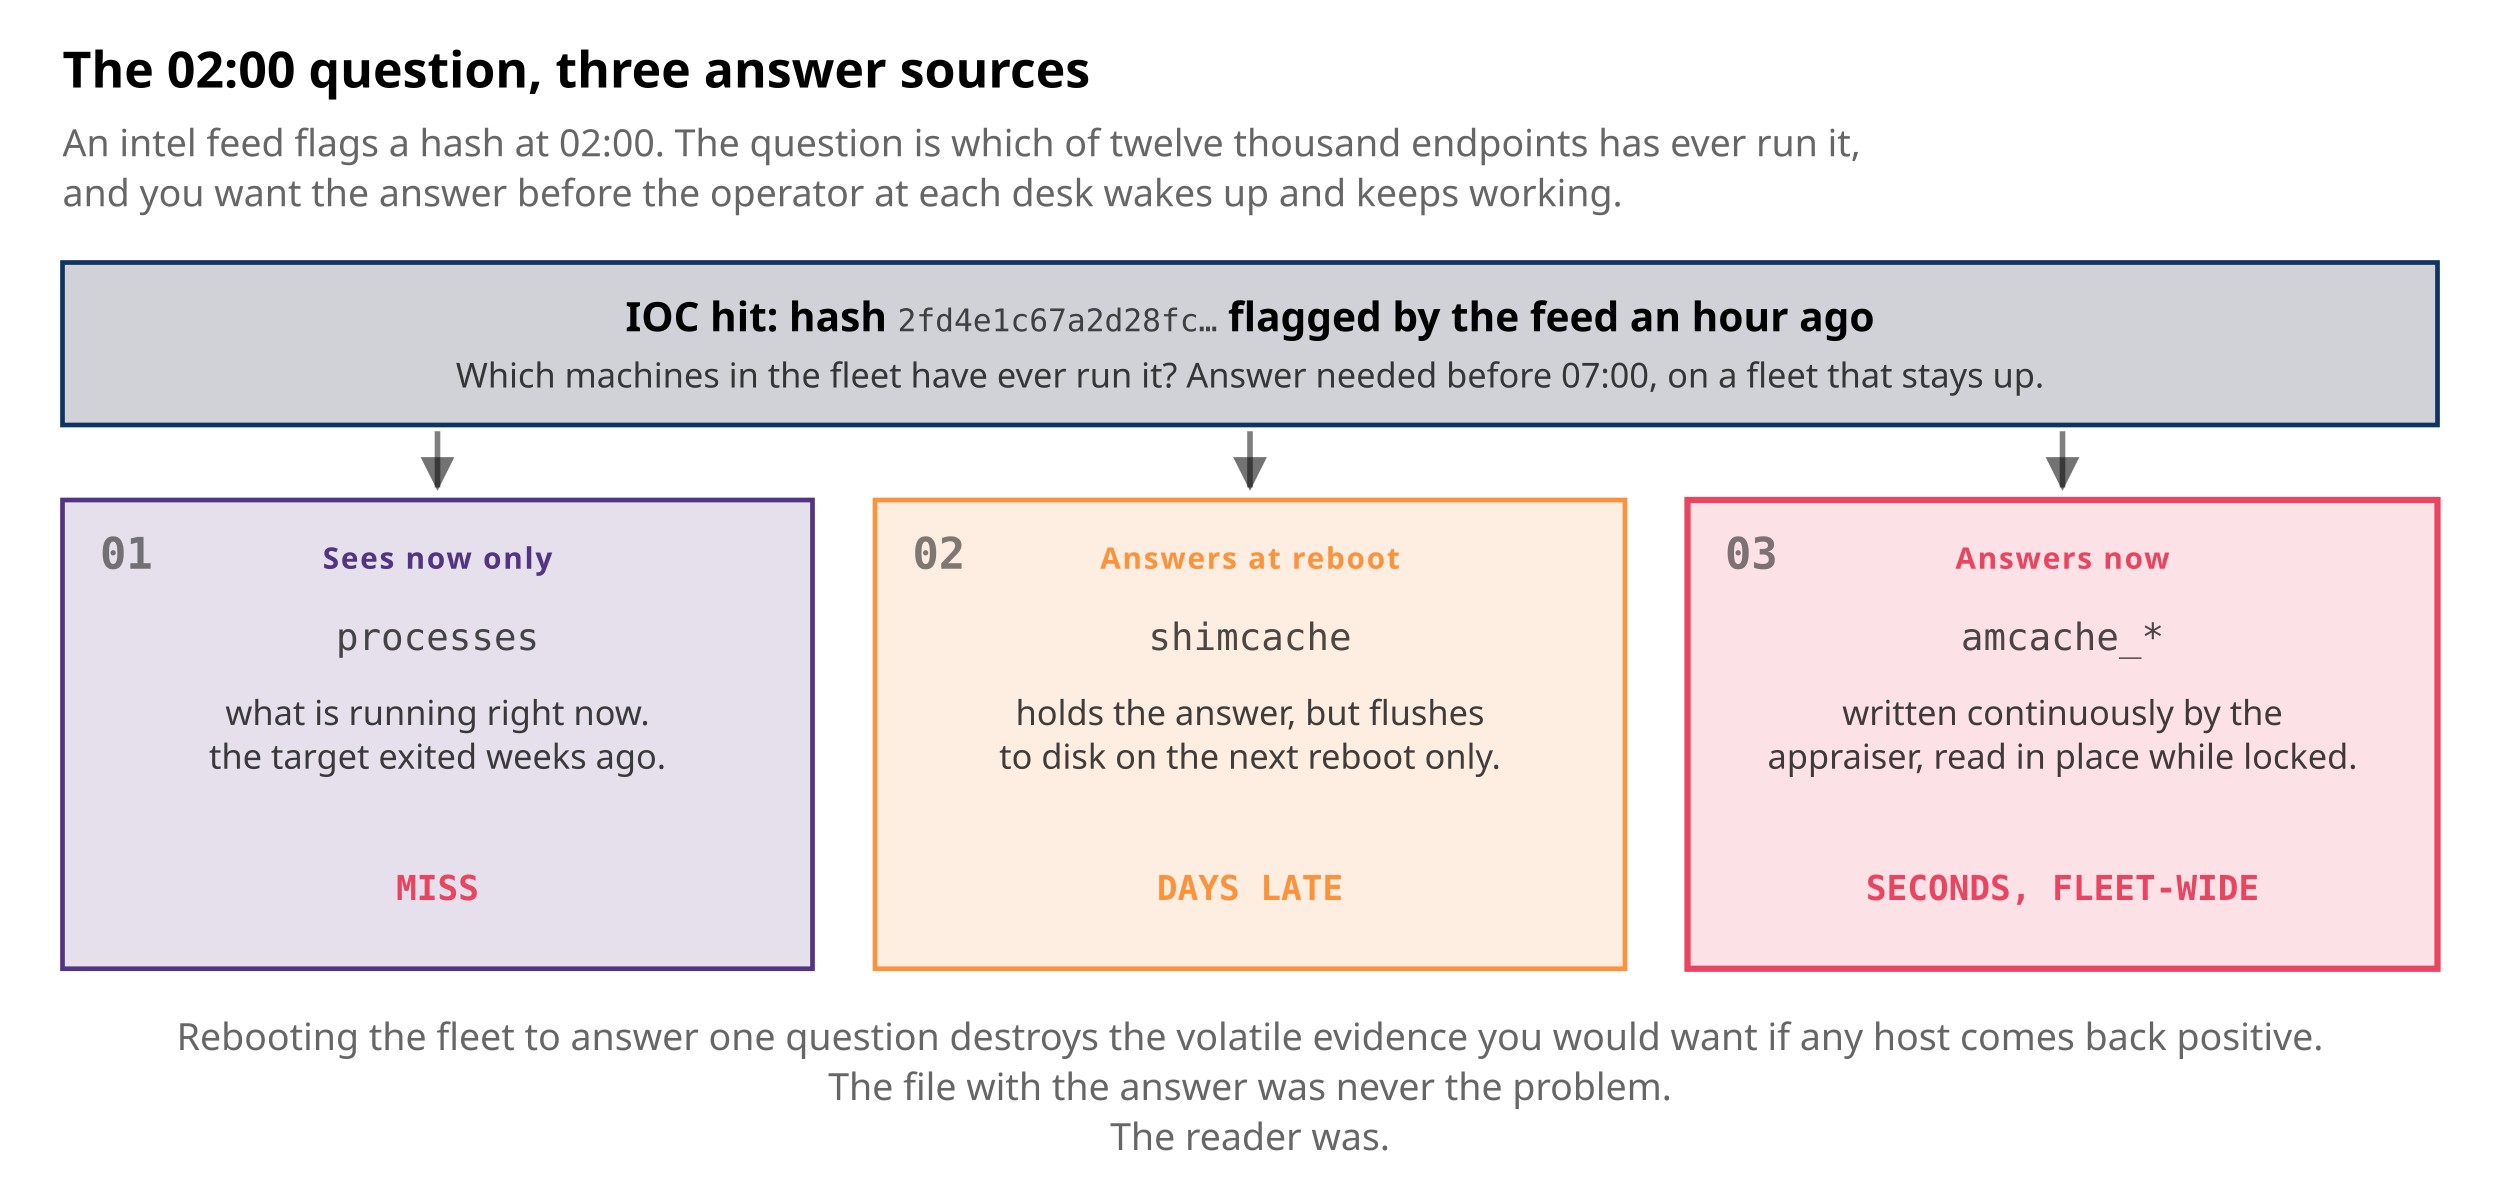
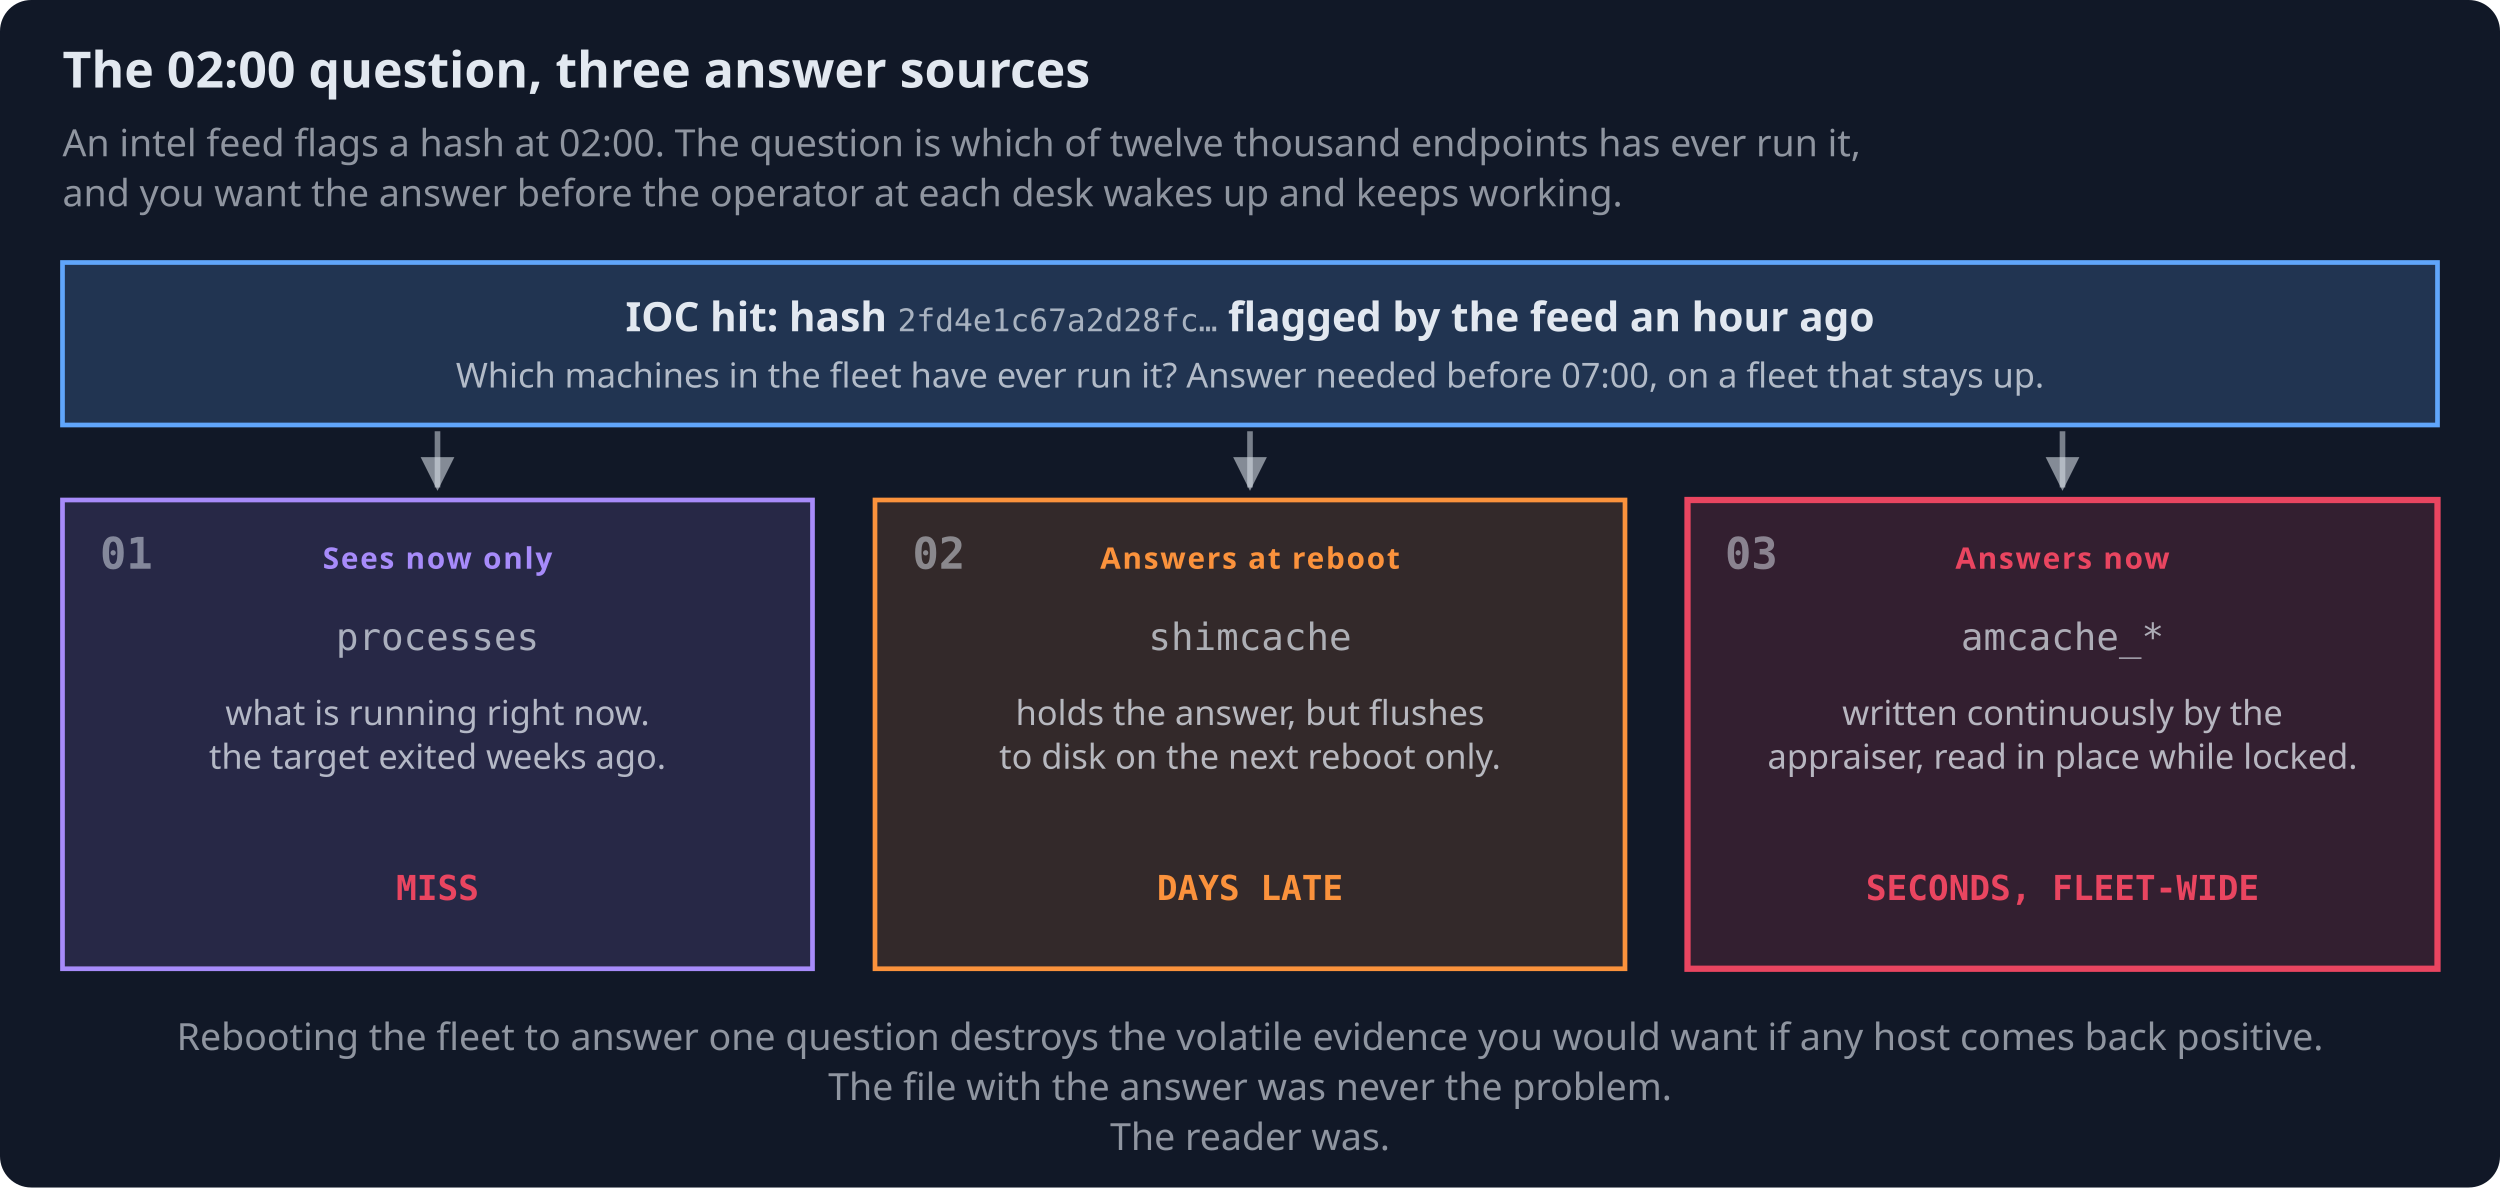
- <svg xmlns="http://www.w3.org/2000/svg" viewBox="0 0 800 380" width="100%" style="max-width: 800px; height: auto;" role="img" aria-label="The 02:00 IOC question against three answer sources: processes only sees what is running now and misses the target, shimcache holds the answer but writes it only at reboot which costs days and destroys volatile evidence, and the new amcache tables are written continuously and read in place while locked, answering in seconds across the whole fleet">
+ <svg xmlns="http://www.w3.org/2000/svg" viewBox="0 0 800 380" width="100%" style="max-width: 800px; height: auto; color: #e2e8f0;" role="img" aria-label="The 02:00 IOC question against three answer sources: processes only sees what is running now and misses the target, shimcache holds the answer but writes it only at reboot which costs days and destroys volatile evidence, and the new amcache tables are written continuously and read in place while locked, answering in seconds across the whole fleet">
  <style>
-     .trigger { fill: #16213e; fill-opacity: 0.20; stroke: #0f3460; stroke-width: 1.5; }
-     .old1    { fill: #533483; fill-opacity: 0.15; stroke: #533483; stroke-width: 1.5; }
+     .trigger { fill: #60a5fa; fill-opacity: 0.20; stroke: #60a5fa; stroke-width: 1.5; }
+     .old1    { fill: #a78bfa; fill-opacity: 0.15; stroke: #a78bfa; stroke-width: 1.5; }
    .old2    { fill: #fb923c; fill-opacity: 0.15; stroke: #fb923c; stroke-width: 1.5; }
    .new     { fill: #e94560; fill-opacity: 0.16; stroke: #e94560; stroke-width: 2; }
    .title    { font: 600 16px ui-sans-serif, system-ui, sans-serif; fill: currentColor; }
    .subtitle { font: 12px ui-sans-serif, system-ui, sans-serif; fill: currentColor; fill-opacity: 0.6; }
    .step-num { font: 700 14px ui-monospace, SFMono-Regular, Menlo, monospace; fill: currentColor; fill-opacity: 0.5; }
    .lane-lbl { font: 600 13px ui-sans-serif, system-ui, sans-serif; fill: currentColor; }
    .lane-body{ font: 11px ui-sans-serif, system-ui, sans-serif; fill: currentColor; fill-opacity: 0.75; }
    .mono     { font: 10px ui-monospace, SFMono-Regular, Menlo, monospace; fill: currentColor; fill-opacity: 0.7; }
-     .tag-s    { font: 600 9.5px ui-sans-serif, system-ui, sans-serif; fill: #0f3460; text-transform: uppercase; letter-spacing: 0.06em; }
-     .tag-1    { font: 600 9.5px ui-sans-serif, system-ui, sans-serif; fill: #533483; text-transform: uppercase; letter-spacing: 0.06em; }
+     .tag-s    { font: 600 9.5px ui-sans-serif, system-ui, sans-serif; fill: #60a5fa; text-transform: uppercase; letter-spacing: 0.06em; }
+     .tag-1    { font: 600 9.5px ui-sans-serif, system-ui, sans-serif; fill: #a78bfa; text-transform: uppercase; letter-spacing: 0.06em; }
    .tag-2    { font: 600 9.5px ui-sans-serif, system-ui, sans-serif; fill: #fb923c; text-transform: uppercase; letter-spacing: 0.06em; }
    .tag-n    { font: 600 9.5px ui-sans-serif, system-ui, sans-serif; fill: #e94560; text-transform: uppercase; letter-spacing: 0.06em; }
    .verdict-d{ font: 700 11px ui-monospace, SFMono-Regular, Menlo, monospace; fill: #e94560; }
    .verdict-o{ font: 700 11px ui-monospace, SFMono-Regular, Menlo, monospace; fill: #fb923c; }
    .verdict-n{ font: 700 11px ui-monospace, SFMono-Regular, Menlo, monospace; fill: #e94560; }
    .arrow    { stroke: currentColor; stroke-opacity: 0.5; stroke-width: 1.8; fill: none; }
  </style>
+   <rect data-panel="bg" x="0" y="0" width="800" height="380" rx="10" fill="#111827" />
  <text x="20" y="28" class="title">The 02:00 question, three answer sources</text>
  <text x="20" y="50" class="subtitle">An intel feed flags a hash at 02:00. The question is which of twelve thousand endpoints has ever run it,</text>
  <text x="20" y="66" class="subtitle">and you want the answer before the operator at each desk wakes up and keeps working.</text>
  <defs>
    <marker id="arr" viewBox="0 0 10 10" refX="9" refY="5" markerWidth="6" markerHeight="6" orient="auto">
      <path d="M 0 0 L 10 5 L 0 10 z" fill="currentColor" fill-opacity="0.55" />
    </marker>
  </defs>
  <rect class="trigger" x="20" y="84" width="760" height="52" />
  <text x="400" y="106" text-anchor="middle" class="lane-lbl">IOC hit: hash <tspan class="mono">2fd4e1c67a2d28fc…</tspan> flagged by the feed an hour ago</text>
  <text x="400" y="124" text-anchor="middle" class="lane-body">Which machines in the fleet have ever run it? Answer needed before 07:00, on a fleet that stays up.</text>
  <path class="arrow" d="M 140 138 L 140 156" marker-end="url(#arr)" />
  <path class="arrow" d="M 400 138 L 400 156" marker-end="url(#arr)" />
  <path class="arrow" d="M 660 138 L 660 156" marker-end="url(#arr)" />
  <rect class="old1" x="20" y="160" width="240" height="150" />
  <text x="32" y="182" class="step-num">01</text>
  <text x="140" y="182" text-anchor="middle" class="tag-1">Sees now only</text>
  <text x="140" y="208" text-anchor="middle" class="mono" style="font-size:12px">processes</text>
  <text x="140" y="232" text-anchor="middle" class="lane-body">what is running right now.</text>
  <text x="140" y="246" text-anchor="middle" class="lane-body">the target exited weeks ago.</text>
  <text x="140" y="288" text-anchor="middle" class="verdict-d">MISS</text>
  <rect class="old2" x="280" y="160" width="240" height="150" />
  <text x="292" y="182" class="step-num">02</text>
  <text x="400" y="182" text-anchor="middle" class="tag-2">Answers at reboot</text>
  <text x="400" y="208" text-anchor="middle" class="mono" style="font-size:12px">shimcache</text>
  <text x="400" y="232" text-anchor="middle" class="lane-body">holds the answer, but flushes</text>
  <text x="400" y="246" text-anchor="middle" class="lane-body">to disk on the next reboot only.</text>
  <text x="400" y="288" text-anchor="middle" class="verdict-o">DAYS LATE</text>
  <rect class="new" x="540" y="160" width="240" height="150" />
  <text x="552" y="182" class="step-num">03</text>
  <text x="660" y="182" text-anchor="middle" class="tag-n">Answers now</text>
  <text x="660" y="208" text-anchor="middle" class="mono" style="font-size:12px">amcache_*</text>
  <text x="660" y="232" text-anchor="middle" class="lane-body">written continuously by the</text>
  <text x="660" y="246" text-anchor="middle" class="lane-body">appraiser, read in place while locked.</text>
  <text x="660" y="288" text-anchor="middle" class="verdict-n">SECONDS, FLEET-WIDE</text>
  <text x="400" y="336" text-anchor="middle" class="subtitle">Rebooting the fleet to answer one question destroys the volatile evidence you would want if any host comes back positive.</text>
  <text x="400" y="352" text-anchor="middle" class="subtitle">The file with the answer was never the problem.</text>
  <text x="400" y="368" text-anchor="middle" class="subtitle">The reader was.</text>
</svg>
